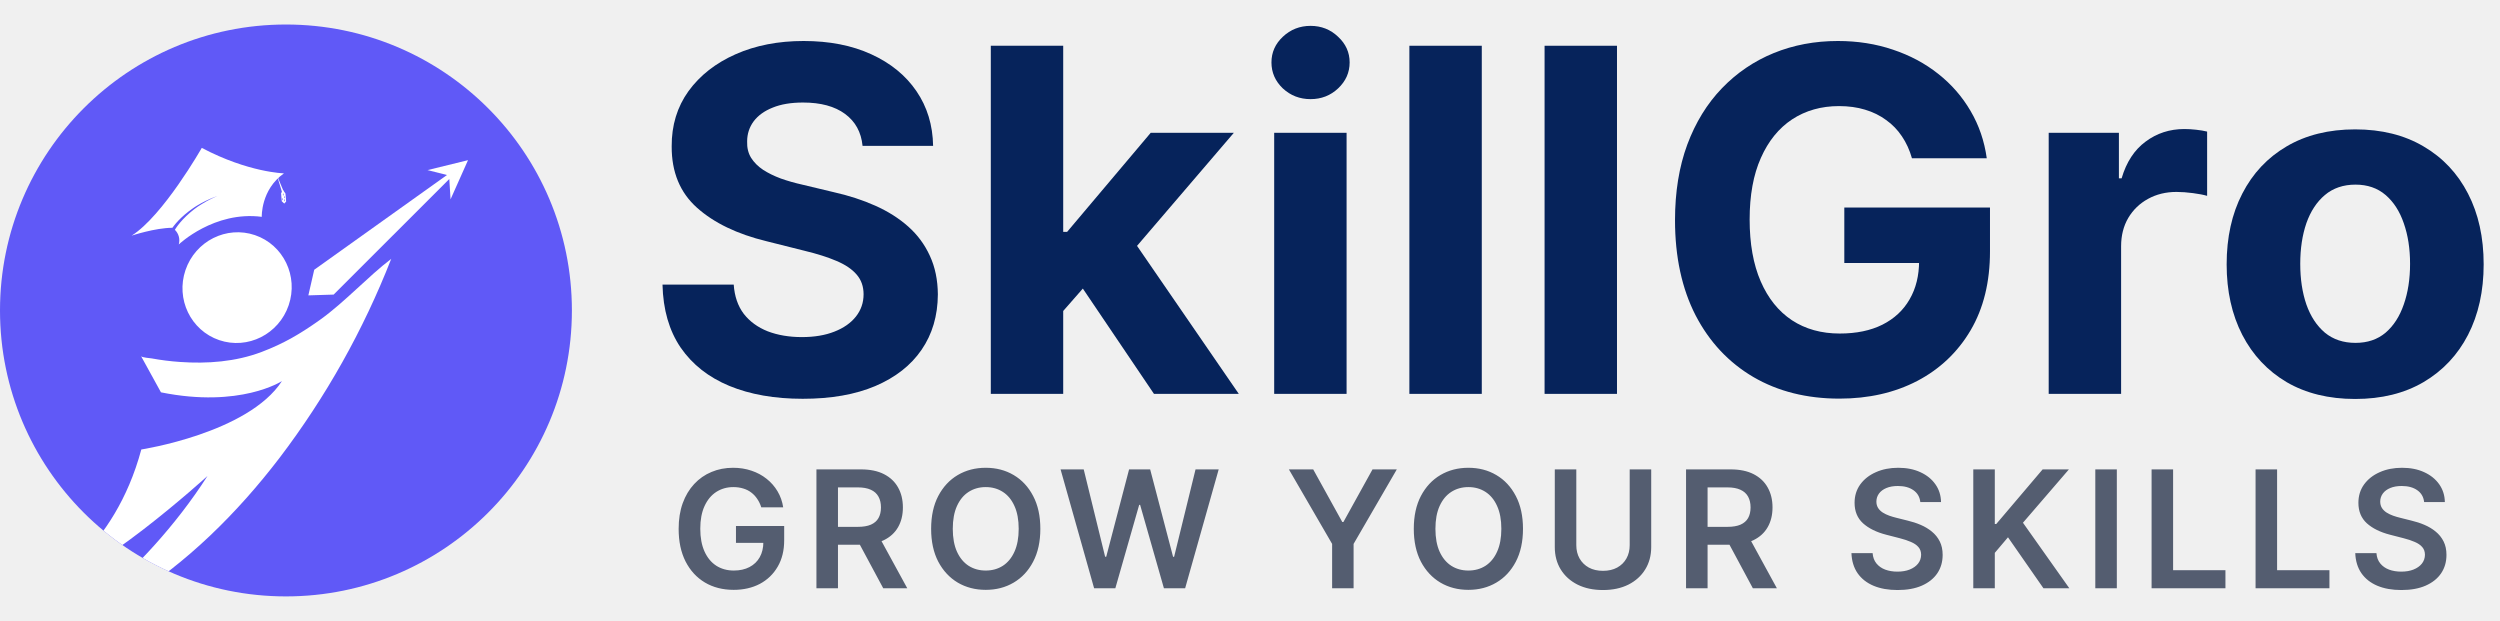
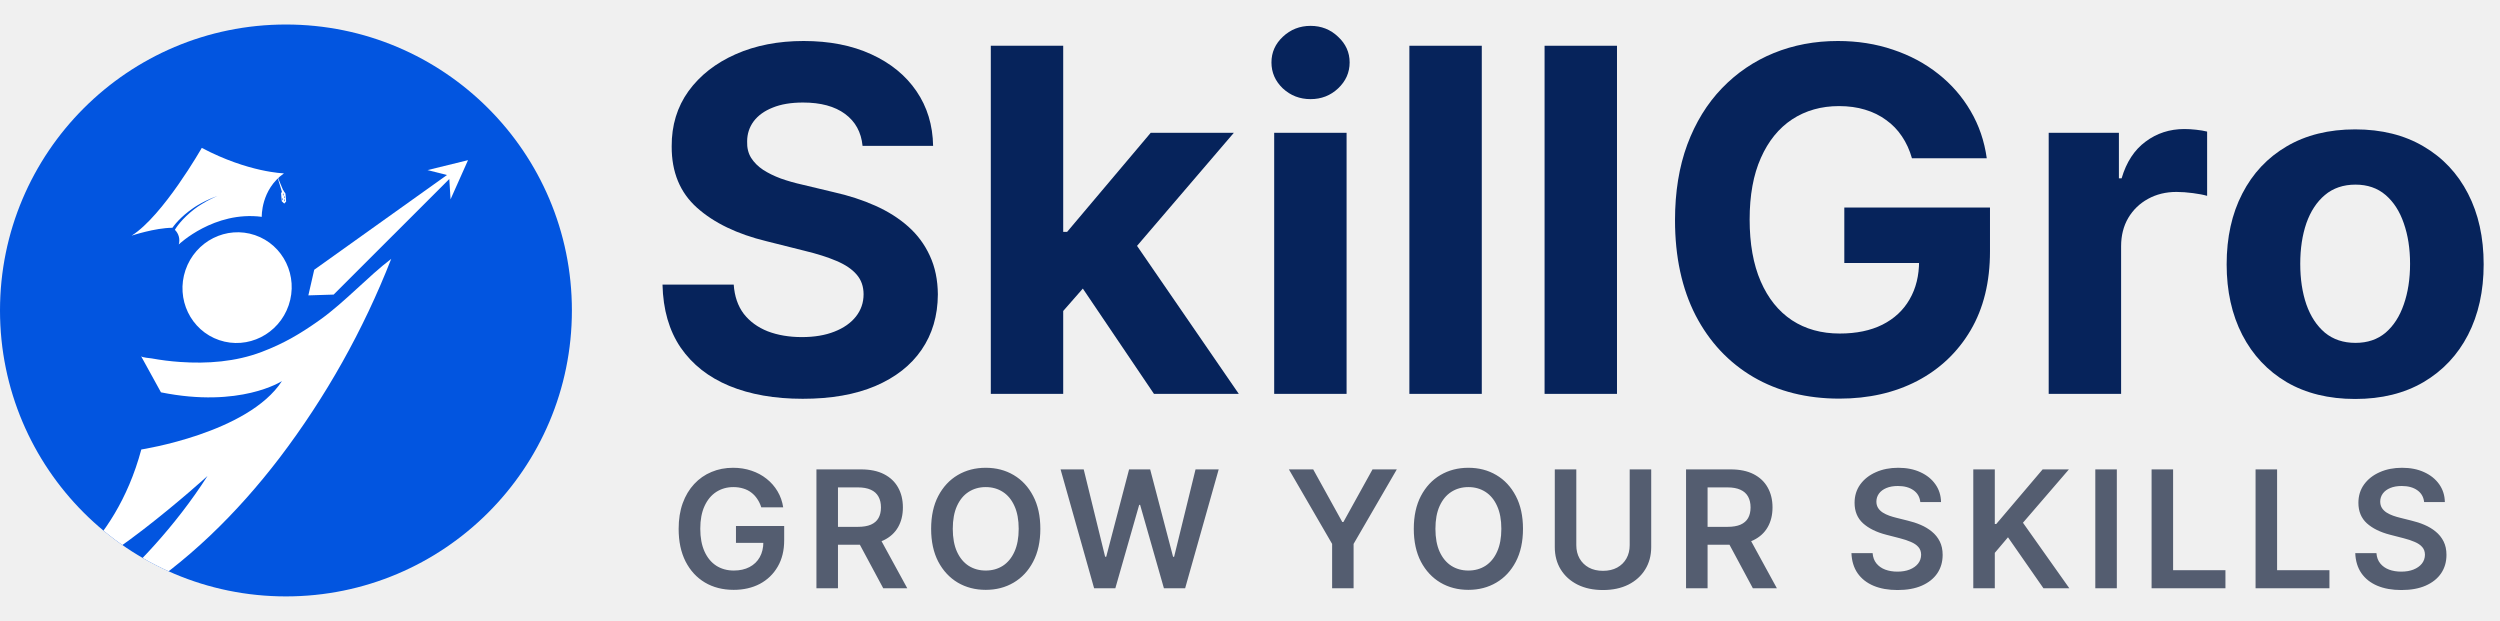
<svg xmlns="http://www.w3.org/2000/svg" width="153" height="38" viewBox="0 0 153 38" fill="none">
  <g clip-path="url(#clip0_0_6439)">
    <path d="M52.789 8.927C52.706 8.088 52.348 7.436 51.717 6.972C51.086 6.507 50.23 6.275 49.148 6.275C48.413 6.275 47.792 6.379 47.286 6.587C46.78 6.788 46.391 7.069 46.121 7.429C45.857 7.79 45.725 8.199 45.725 8.657C45.712 9.038 45.791 9.371 45.965 9.655C46.145 9.94 46.391 10.186 46.703 10.394C47.015 10.595 47.376 10.772 47.785 10.925C48.194 11.07 48.631 11.195 49.096 11.299L51.01 11.757C51.939 11.965 52.792 12.242 53.569 12.589C54.346 12.936 55.018 13.362 55.587 13.868C56.156 14.375 56.596 14.971 56.908 15.658C57.227 16.344 57.39 17.131 57.397 18.019C57.39 19.323 57.057 20.453 56.398 21.41C55.747 22.36 54.803 23.099 53.569 23.626C52.342 24.146 50.861 24.406 49.127 24.406C47.407 24.406 45.909 24.143 44.633 23.616C43.364 23.089 42.372 22.308 41.658 21.275C40.951 20.235 40.58 18.948 40.545 17.416H44.904C44.952 18.13 45.157 18.727 45.517 19.205C45.885 19.677 46.374 20.034 46.984 20.276C47.601 20.512 48.298 20.63 49.075 20.63C49.838 20.63 50.5 20.519 51.062 20.297C51.631 20.075 52.071 19.767 52.383 19.372C52.695 18.976 52.851 18.522 52.851 18.009C52.851 17.53 52.709 17.128 52.425 16.802C52.147 16.476 51.738 16.199 51.197 15.97C50.663 15.741 50.008 15.533 49.231 15.346L46.911 14.763C45.115 14.326 43.697 13.643 42.657 12.714C41.616 11.784 41.1 10.533 41.107 8.958C41.1 7.669 41.443 6.542 42.136 5.578C42.837 4.614 43.797 3.861 45.018 3.32C46.239 2.779 47.626 2.509 49.179 2.509C50.76 2.509 52.14 2.779 53.319 3.32C54.505 3.861 55.428 4.614 56.086 5.578C56.745 6.542 57.085 7.658 57.106 8.927H52.789Z" fill="#06235B" />
    <path d="M64.652 19.507L64.662 14.191H65.307L70.425 8.126H75.512L68.636 16.157H67.586L64.652 19.507ZM60.637 24.105V2.8H65.068V24.105H60.637ZM70.623 24.105L65.921 17.145L68.876 14.014L75.814 24.105H70.623Z" fill="#06235B" />
    <path d="M77.98 24.105V8.126H82.411V24.105H77.98ZM80.206 6.067C79.547 6.067 78.982 5.848 78.51 5.411C78.045 4.967 77.813 4.437 77.813 3.82C77.813 3.209 78.045 2.686 78.51 2.249C78.982 1.805 79.547 1.583 80.206 1.583C80.865 1.583 81.426 1.805 81.891 2.249C82.362 2.686 82.598 3.209 82.598 3.82C82.598 4.437 82.362 4.967 81.891 5.411C81.426 5.848 80.865 6.067 80.206 6.067Z" fill="#06235B" />
    <path d="M90.685 2.8V24.105H86.254V2.8H90.685Z" fill="#06235B" />
    <path d="M98.96 2.8V24.105H94.528V2.8H98.96Z" fill="#06235B" />
    <path d="M117.012 9.687C116.867 9.18 116.662 8.733 116.399 8.345C116.135 7.949 115.813 7.617 115.431 7.346C115.057 7.069 114.627 6.857 114.141 6.712C113.663 6.566 113.132 6.493 112.55 6.493C111.461 6.493 110.504 6.764 109.679 7.304C108.86 7.845 108.222 8.633 107.765 9.666C107.307 10.692 107.078 11.947 107.078 13.432C107.078 14.916 107.303 16.178 107.754 17.218C108.205 18.258 108.843 19.052 109.668 19.6C110.494 20.141 111.468 20.412 112.591 20.412C113.611 20.412 114.481 20.231 115.202 19.871C115.931 19.503 116.485 18.987 116.867 18.321C117.255 17.655 117.449 16.868 117.449 15.959L118.365 16.095H112.872V12.703H121.787V15.387C121.787 17.26 121.392 18.869 120.601 20.214C119.811 21.553 118.722 22.586 117.335 23.314C115.948 24.035 114.36 24.396 112.571 24.396C110.573 24.396 108.819 23.956 107.307 23.075C105.795 22.187 104.616 20.928 103.77 19.299C102.931 17.662 102.511 15.72 102.511 13.473C102.511 11.746 102.761 10.207 103.26 8.854C103.766 7.495 104.474 6.344 105.382 5.401C106.291 4.458 107.348 3.74 108.555 3.247C109.762 2.755 111.069 2.509 112.477 2.509C113.684 2.509 114.807 2.686 115.847 3.039C116.888 3.386 117.81 3.879 118.615 4.517C119.426 5.155 120.088 5.914 120.601 6.795C121.115 7.669 121.444 8.633 121.59 9.687H117.012Z" fill="#06235B" />
    <path d="M125.38 24.105V8.126H129.677V10.914H129.843C130.134 9.922 130.623 9.173 131.31 8.667C131.997 8.154 132.787 7.897 133.682 7.897C133.904 7.897 134.143 7.911 134.4 7.939C134.656 7.967 134.882 8.005 135.076 8.053V11.986C134.868 11.923 134.58 11.868 134.212 11.819C133.845 11.771 133.508 11.746 133.203 11.746C132.551 11.746 131.969 11.889 131.456 12.173C130.949 12.45 130.547 12.839 130.249 13.338C129.958 13.837 129.812 14.413 129.812 15.065V24.105H125.38Z" fill="#06235B" />
    <path d="M144.135 24.417C142.52 24.417 141.122 24.073 139.943 23.387C138.771 22.693 137.866 21.729 137.228 20.495C136.59 19.254 136.271 17.815 136.271 16.178C136.271 14.527 136.59 13.085 137.228 11.85C137.866 10.609 138.771 9.645 139.943 8.958C141.122 8.265 142.52 7.918 144.135 7.918C145.751 7.918 147.145 8.265 148.317 8.958C149.496 9.645 150.405 10.609 151.043 11.85C151.681 13.085 152 14.527 152 16.178C152 17.815 151.681 19.254 151.043 20.495C150.405 21.729 149.496 22.693 148.317 23.387C147.145 24.073 145.751 24.417 144.135 24.417ZM144.156 20.984C144.891 20.984 145.505 20.776 145.998 20.36C146.49 19.937 146.861 19.361 147.111 18.633C147.367 17.905 147.496 17.076 147.496 16.147C147.496 15.217 147.367 14.389 147.111 13.66C146.861 12.932 146.49 12.357 145.998 11.934C145.505 11.511 144.891 11.299 144.156 11.299C143.414 11.299 142.79 11.511 142.284 11.934C141.784 12.357 141.407 12.932 141.15 13.66C140.9 14.389 140.775 15.217 140.775 16.147C140.775 17.076 140.9 17.905 141.15 18.633C141.407 19.361 141.784 19.937 142.284 20.36C142.79 20.776 143.414 20.984 144.156 20.984Z" fill="#06235B" />
    <path d="M46.59 31.05C46.53 30.858 46.449 30.686 46.344 30.535C46.243 30.381 46.12 30.25 45.975 30.141C45.833 30.032 45.67 29.95 45.485 29.896C45.3 29.839 45.099 29.81 44.881 29.81C44.491 29.81 44.143 29.909 43.837 30.105C43.532 30.302 43.292 30.59 43.117 30.972C42.944 31.35 42.857 31.812 42.857 32.356C42.857 32.906 42.944 33.371 43.117 33.752C43.289 34.133 43.53 34.423 43.837 34.622C44.145 34.819 44.503 34.917 44.91 34.917C45.279 34.917 45.599 34.846 45.869 34.704C46.141 34.562 46.35 34.361 46.497 34.1C46.644 33.837 46.717 33.53 46.717 33.177L47.016 33.223H45.041V32.193H47.992V33.067C47.992 33.689 47.86 34.228 47.594 34.682C47.329 35.137 46.965 35.487 46.501 35.734C46.037 35.977 45.504 36.099 44.903 36.099C44.233 36.099 43.644 35.949 43.138 35.648C42.633 35.345 42.239 34.916 41.955 34.359C41.673 33.801 41.533 33.138 41.533 32.371C41.533 31.784 41.615 31.259 41.781 30.798C41.949 30.336 42.184 29.944 42.484 29.622C42.785 29.298 43.138 29.052 43.543 28.884C43.947 28.713 44.388 28.628 44.864 28.628C45.266 28.628 45.641 28.687 45.989 28.805C46.337 28.921 46.646 29.087 46.916 29.303C47.188 29.518 47.412 29.774 47.587 30.07C47.763 30.366 47.877 30.692 47.932 31.05H46.59ZM49.966 36V28.727H52.693C53.252 28.727 53.721 28.824 54.1 29.018C54.481 29.213 54.769 29.485 54.963 29.835C55.159 30.183 55.257 30.589 55.257 31.053C55.257 31.52 55.158 31.924 54.959 32.268C54.763 32.609 54.472 32.873 54.089 33.06C53.706 33.244 53.234 33.337 52.676 33.337H50.733V32.243H52.498C52.825 32.243 53.092 32.198 53.301 32.108C53.509 32.016 53.663 31.882 53.762 31.707C53.864 31.529 53.915 31.311 53.915 31.053C53.915 30.795 53.864 30.575 53.762 30.393C53.66 30.208 53.505 30.068 53.297 29.974C53.089 29.877 52.82 29.828 52.491 29.828H51.284V36H49.966ZM53.723 32.705L55.524 36H54.053L52.285 32.705H53.723ZM63.669 32.364C63.669 33.147 63.522 33.818 63.228 34.377C62.937 34.934 62.539 35.36 62.035 35.656C61.533 35.952 60.964 36.099 60.327 36.099C59.69 36.099 59.12 35.952 58.615 35.656C58.114 35.357 57.716 34.93 57.422 34.374C57.131 33.815 56.985 33.145 56.985 32.364C56.985 31.58 57.131 30.91 57.422 30.354C57.716 29.795 58.114 29.368 58.615 29.072C59.12 28.776 59.69 28.628 60.327 28.628C60.964 28.628 61.533 28.776 62.035 29.072C62.539 29.368 62.937 29.795 63.228 30.354C63.522 30.91 63.669 31.58 63.669 32.364ZM62.344 32.364C62.344 31.812 62.258 31.347 62.085 30.968C61.914 30.587 61.678 30.299 61.375 30.105C61.072 29.909 60.722 29.81 60.327 29.81C59.932 29.81 59.583 29.909 59.279 30.105C58.976 30.299 58.739 30.587 58.566 30.968C58.395 31.347 58.31 31.812 58.31 32.364C58.31 32.915 58.395 33.382 58.566 33.763C58.739 34.142 58.976 34.429 59.279 34.626C59.583 34.82 59.932 34.917 60.327 34.917C60.722 34.917 61.072 34.82 61.375 34.626C61.678 34.429 61.914 34.142 62.085 33.763C62.258 33.382 62.344 32.915 62.344 32.364ZM66.959 36L64.907 28.727H66.323L67.634 34.072H67.701L69.1 28.727H70.39L71.792 34.075H71.856L73.167 28.727H74.584L72.531 36H71.231L69.775 30.897H69.718L68.259 36H66.959ZM78.88 28.727H80.368L82.147 31.945H82.218L83.998 28.727H85.485L82.84 33.287V36H81.526V33.287L78.88 28.727ZM93.207 32.364C93.207 33.147 93.06 33.818 92.767 34.377C92.475 34.934 92.078 35.36 91.573 35.656C91.072 35.952 90.502 36.099 89.865 36.099C89.228 36.099 88.658 35.952 88.154 35.656C87.652 35.357 87.254 34.93 86.96 34.374C86.669 33.815 86.524 33.145 86.524 32.364C86.524 31.58 86.669 30.91 86.96 30.354C87.254 29.795 87.652 29.368 88.154 29.072C88.658 28.776 89.228 28.628 89.865 28.628C90.502 28.628 91.072 28.776 91.573 29.072C92.078 29.368 92.475 29.795 92.767 30.354C93.06 30.91 93.207 31.58 93.207 32.364ZM91.882 32.364C91.882 31.812 91.796 31.347 91.623 30.968C91.453 30.587 91.216 30.299 90.913 30.105C90.61 29.909 90.261 29.81 89.865 29.81C89.47 29.81 89.121 29.909 88.818 30.105C88.515 30.299 88.277 30.587 88.104 30.968C87.933 31.347 87.848 31.812 87.848 32.364C87.848 32.915 87.933 33.382 88.104 33.763C88.277 34.142 88.515 34.429 88.818 34.626C89.121 34.82 89.47 34.917 89.865 34.917C90.261 34.917 90.61 34.82 90.913 34.626C91.216 34.429 91.453 34.142 91.623 33.763C91.796 33.382 91.882 32.915 91.882 32.364ZM99.737 28.727H101.054V33.479C101.054 33.999 100.931 34.458 100.685 34.853C100.441 35.248 100.098 35.557 99.655 35.78C99.213 36 98.695 36.11 98.103 36.11C97.509 36.11 96.991 36 96.548 35.78C96.105 35.557 95.762 35.248 95.518 34.853C95.274 34.458 95.153 33.999 95.153 33.479V28.727H96.47V33.369C96.47 33.672 96.536 33.941 96.669 34.178C96.804 34.415 96.993 34.601 97.237 34.736C97.481 34.868 97.77 34.935 98.103 34.935C98.437 34.935 98.726 34.868 98.97 34.736C99.216 34.601 99.406 34.415 99.538 34.178C99.671 33.941 99.737 33.672 99.737 33.369V28.727ZM103.186 36V28.727H105.914C106.472 28.727 106.941 28.824 107.32 29.018C107.701 29.213 107.989 29.485 108.183 29.835C108.379 30.183 108.478 30.589 108.478 31.053C108.478 31.52 108.378 31.924 108.179 32.268C107.983 32.609 107.693 32.873 107.309 33.06C106.926 33.244 106.455 33.337 105.896 33.337H103.954V32.243H105.718C106.045 32.243 106.313 32.198 106.521 32.108C106.729 32.016 106.883 31.882 106.983 31.707C107.084 31.529 107.135 31.311 107.135 31.053C107.135 30.795 107.084 30.575 106.983 30.393C106.881 30.208 106.726 30.068 106.517 29.974C106.309 29.877 106.04 29.828 105.711 29.828H104.504V36H103.186ZM106.944 32.705L108.744 36H107.274L105.505 32.705H106.944ZM117.523 30.727C117.49 30.416 117.35 30.175 117.104 30.002C116.86 29.829 116.543 29.743 116.153 29.743C115.878 29.743 115.642 29.784 115.446 29.867C115.249 29.95 115.099 30.062 114.995 30.204C114.891 30.347 114.837 30.509 114.835 30.691C114.835 30.843 114.869 30.974 114.938 31.085C115.009 31.197 115.105 31.291 115.226 31.369C115.346 31.445 115.48 31.509 115.627 31.561C115.774 31.613 115.922 31.657 116.071 31.692L116.753 31.863C117.027 31.927 117.291 32.013 117.545 32.122C117.8 32.231 118.029 32.368 118.23 32.534C118.434 32.7 118.595 32.9 118.713 33.134C118.831 33.369 118.89 33.643 118.89 33.958C118.89 34.384 118.782 34.76 118.564 35.084C118.346 35.406 118.031 35.658 117.619 35.84C117.21 36.02 116.714 36.11 116.131 36.11C115.565 36.11 115.074 36.023 114.657 35.847C114.243 35.672 113.919 35.416 113.684 35.08C113.452 34.744 113.327 34.334 113.308 33.852H114.604C114.623 34.105 114.701 34.316 114.839 34.484C114.976 34.652 115.155 34.777 115.375 34.86C115.597 34.943 115.846 34.984 116.121 34.984C116.407 34.984 116.658 34.942 116.873 34.856C117.091 34.769 117.262 34.648 117.385 34.494C117.508 34.338 117.571 34.156 117.573 33.947C117.571 33.758 117.515 33.602 117.406 33.479C117.297 33.353 117.144 33.249 116.948 33.166C116.754 33.081 116.527 33.005 116.266 32.939L115.439 32.726C114.84 32.572 114.366 32.339 114.018 32.026C113.673 31.711 113.5 31.294 113.5 30.773C113.5 30.344 113.616 29.969 113.848 29.647C114.082 29.325 114.401 29.075 114.803 28.898C115.206 28.718 115.661 28.628 116.17 28.628C116.686 28.628 117.139 28.718 117.527 28.898C117.917 29.075 118.224 29.323 118.447 29.64C118.669 29.955 118.784 30.317 118.791 30.727H117.523ZM120.765 36V28.727H122.082V32.069H122.171L125.009 28.727H126.617L123.805 31.991L126.642 36H125.058L122.889 32.882L122.082 33.834V36H120.765ZM129.55 28.727V36H128.233V28.727H129.55ZM131.677 36V28.727H132.994V34.896H136.197V36H131.677ZM138.041 36V28.727H139.358V34.896H142.561V36H138.041ZM148.357 30.727C148.324 30.416 148.184 30.175 147.938 30.002C147.694 29.829 147.377 29.743 146.987 29.743C146.712 29.743 146.476 29.784 146.28 29.867C146.083 29.95 145.933 30.062 145.829 30.204C145.725 30.347 145.671 30.509 145.669 30.691C145.669 30.843 145.703 30.974 145.772 31.085C145.843 31.197 145.939 31.291 146.06 31.369C146.18 31.445 146.314 31.509 146.461 31.561C146.608 31.613 146.756 31.657 146.905 31.692L147.587 31.863C147.861 31.927 148.125 32.013 148.379 32.122C148.634 32.231 148.863 32.368 149.064 32.534C149.268 32.7 149.429 32.9 149.547 33.134C149.665 33.369 149.724 33.643 149.724 33.958C149.724 34.384 149.616 34.76 149.398 35.084C149.18 35.406 148.865 35.658 148.453 35.84C148.044 36.02 147.548 36.11 146.965 36.11C146.399 36.11 145.908 36.023 145.491 35.847C145.077 35.672 144.753 35.416 144.518 35.08C144.286 34.744 144.161 34.334 144.142 33.852H145.438C145.457 34.105 145.535 34.316 145.673 34.484C145.81 34.652 145.989 34.777 146.209 34.86C146.431 34.943 146.68 34.984 146.955 34.984C147.241 34.984 147.492 34.942 147.707 34.856C147.925 34.769 148.096 34.648 148.219 34.494C148.342 34.338 148.405 34.156 148.407 33.947C148.405 33.758 148.349 33.602 148.24 33.479C148.131 33.353 147.978 33.249 147.782 33.166C147.588 33.081 147.361 33.005 147.1 32.939L146.273 32.726C145.674 32.572 145.2 32.339 144.852 32.026C144.507 31.711 144.334 31.294 144.334 30.773C144.334 30.344 144.45 29.969 144.682 29.647C144.916 29.325 145.235 29.075 145.637 28.898C146.04 28.718 146.495 28.628 147.004 28.628C147.52 28.628 147.973 28.718 148.361 28.898C148.751 29.075 149.058 29.323 149.281 29.64C149.503 29.955 149.618 30.317 149.625 30.727H148.357Z" fill="#545D70" />
-     <path d="M0 19C0 9.335 7.835 1.5 17.5 1.5C27.165 1.5 35 9.335 35 19C35 28.665 27.165 36.5 17.5 36.5C7.835 36.5 0 28.665 0 19Z" fill="#6059F7" />
+     <path d="M0 19C0 9.335 7.835 1.5 17.5 1.5C27.165 1.5 35 9.335 35 19C35 28.665 27.165 36.5 17.5 36.5C7.835 36.5 0 28.665 0 19Z" fill="#0255E0" />
    <mask id="mask0_0_6439" style="mask-type:alpha" maskUnits="userSpaceOnUse" x="0" y="1" width="35" height="36">
-       <path d="M0 19C0 9.335 7.835 1.5 17.5 1.5C27.165 1.5 35 9.335 35 19C35 28.665 27.165 36.5 17.5 36.5C7.835 36.5 0 28.665 0 19Z" fill="#6059F7" />
+       <path d="M0 19C0 9.335 7.835 1.5 17.5 1.5C27.165 1.5 35 9.335 35 19C35 28.665 27.165 36.5 17.5 36.5C7.835 36.5 0 28.665 0 19Z" fill="#0255E0" />
    </mask>
    <g mask="url(#mask0_0_6439)">
      <path d="M13.416 20.816C15.161 21.41 17.064 20.453 17.668 18.678C18.272 16.904 17.348 14.984 15.604 14.39C13.86 13.797 11.957 14.754 11.352 16.528C10.748 18.302 11.672 20.222 13.416 20.816Z" fill="white" />
      <path d="M17.261 11.765L16.938 10.703L17.364 11.726L17.261 11.765Z" fill="white" />
      <path d="M17.495 12.111L17.468 11.84L17.314 11.626L17.203 11.83L17.223 12.078L17.245 12.318L17.397 12.459L17.511 12.332L17.495 12.111ZM17.318 11.958C17.311 11.935 17.309 11.911 17.313 11.888C17.317 11.864 17.327 11.842 17.341 11.823C17.367 11.9 17.345 12.007 17.318 11.958ZM17.275 12.244C17.268 12.222 17.267 12.198 17.271 12.174C17.275 12.151 17.284 12.129 17.298 12.11C17.324 12.186 17.302 12.293 17.275 12.244ZM17.401 12.123C17.393 12.1 17.392 12.076 17.396 12.053C17.4 12.029 17.41 12.007 17.424 11.988C17.447 12.059 17.424 12.166 17.401 12.123ZM17.392 12.311C17.385 12.289 17.384 12.265 17.387 12.242C17.392 12.218 17.401 12.196 17.415 12.177C17.441 12.254 17.419 12.361 17.392 12.311Z" fill="white" />
      <path d="M17.379 10.609C17.379 10.609 15.207 10.561 12.349 9.05C12.349 9.05 9.982 13.21 8.055 14.422C8.055 14.422 9.491 13.944 10.546 13.941L10.578 13.907L10.592 13.887C10.607 13.865 10.629 13.836 10.659 13.798C10.718 13.724 10.804 13.619 10.915 13.502C10.972 13.441 11.032 13.381 11.096 13.322C11.163 13.26 11.233 13.193 11.31 13.129C11.386 13.064 11.467 13 11.549 12.935C11.632 12.87 11.72 12.81 11.806 12.748C11.891 12.685 11.984 12.632 12.071 12.576L12.335 12.424L12.589 12.294C12.669 12.251 12.749 12.22 12.82 12.188C12.89 12.155 12.96 12.124 13.018 12.103L13.173 12.044L13.309 11.993L13.177 12.052L13.025 12.121C12.966 12.144 12.904 12.181 12.834 12.216C12.763 12.252 12.69 12.289 12.609 12.335L12.366 12.479L12.117 12.636C12.033 12.697 11.948 12.756 11.865 12.82C11.783 12.884 11.702 12.949 11.624 13.018C11.546 13.087 11.471 13.152 11.401 13.221C11.331 13.291 11.264 13.356 11.202 13.421C11.14 13.486 11.085 13.55 11.036 13.606C10.934 13.725 10.858 13.83 10.806 13.903C10.781 13.94 10.761 13.968 10.75 13.987L10.73 14.018L10.705 14.068C10.82 14.18 10.903 14.323 10.945 14.48C10.986 14.637 10.985 14.804 10.94 14.961C10.94 14.961 13.105 12.892 16.02 13.27C16.02 13.27 15.956 11.609 17.379 10.609Z" fill="white" />
      <path d="M8.633 21.797C8.68 21.884 9.198 21.919 9.284 21.935C9.856 22.04 10.434 22.112 11.014 22.152C12.685 22.27 14.418 22.142 16.004 21.542C17.383 21.02 18.41 20.409 19.602 19.56C21.08 18.505 22.545 16.903 23.943 15.841C22.239 20.2 19.938 24.3 17.11 28.019C14.515 31.412 11.423 34.468 7.801 36.716C6.269 37.672 4.644 38.466 2.954 39.085C2.954 39.085 8.686 35.401 12.698 29.13C12.698 29.13 5.647 35.553 2.679 35.872C2.679 35.872 6.986 33.713 8.648 27.509C8.648 27.509 15.194 26.504 17.255 23.322C17.255 23.322 14.709 24.993 9.851 24.011L8.633 21.797Z" fill="white" />
      <path d="M18.871 18.077L19.231 16.509L27.355 10.71L26.165 10.41L28.643 9.802L27.574 12.199L27.497 10.955L20.419 18.029L18.871 18.077Z" fill="white" />
    </g>
  </g>
  <defs>
    <clipPath id="clip0_0_6439">
      <rect width="153" height="38" fill="white" />
    </clipPath>
  </defs>
</svg>
